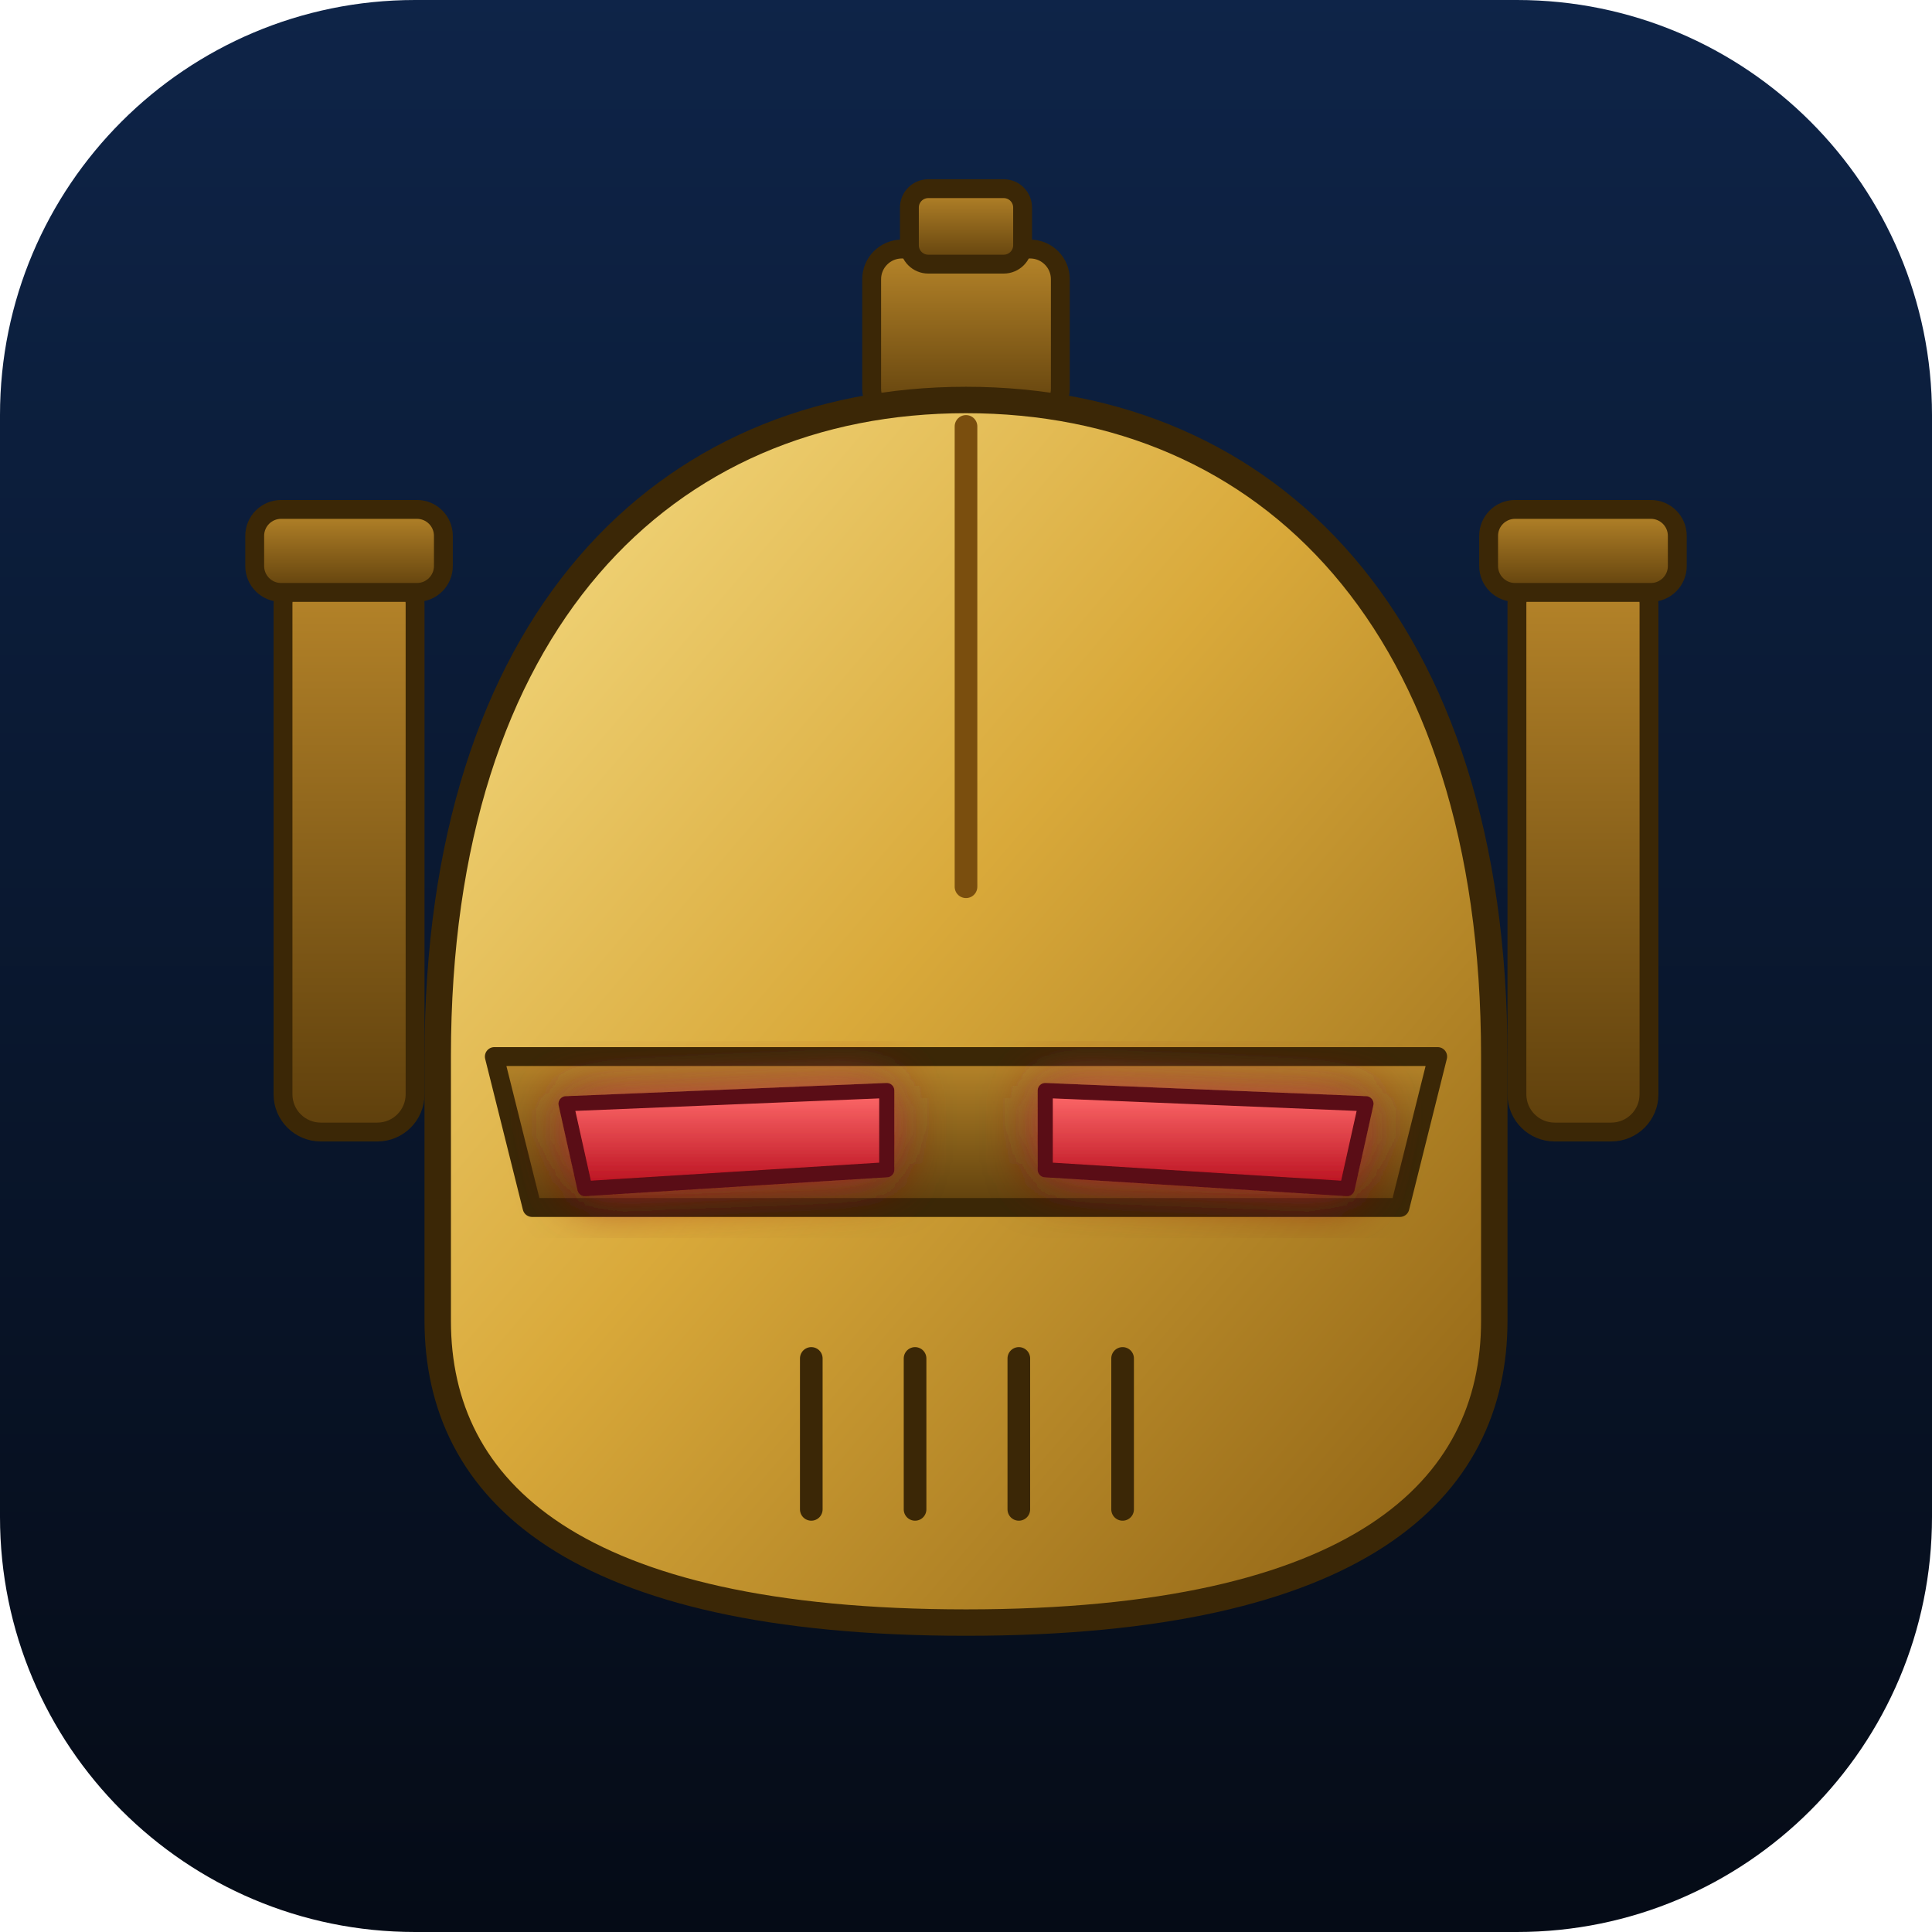
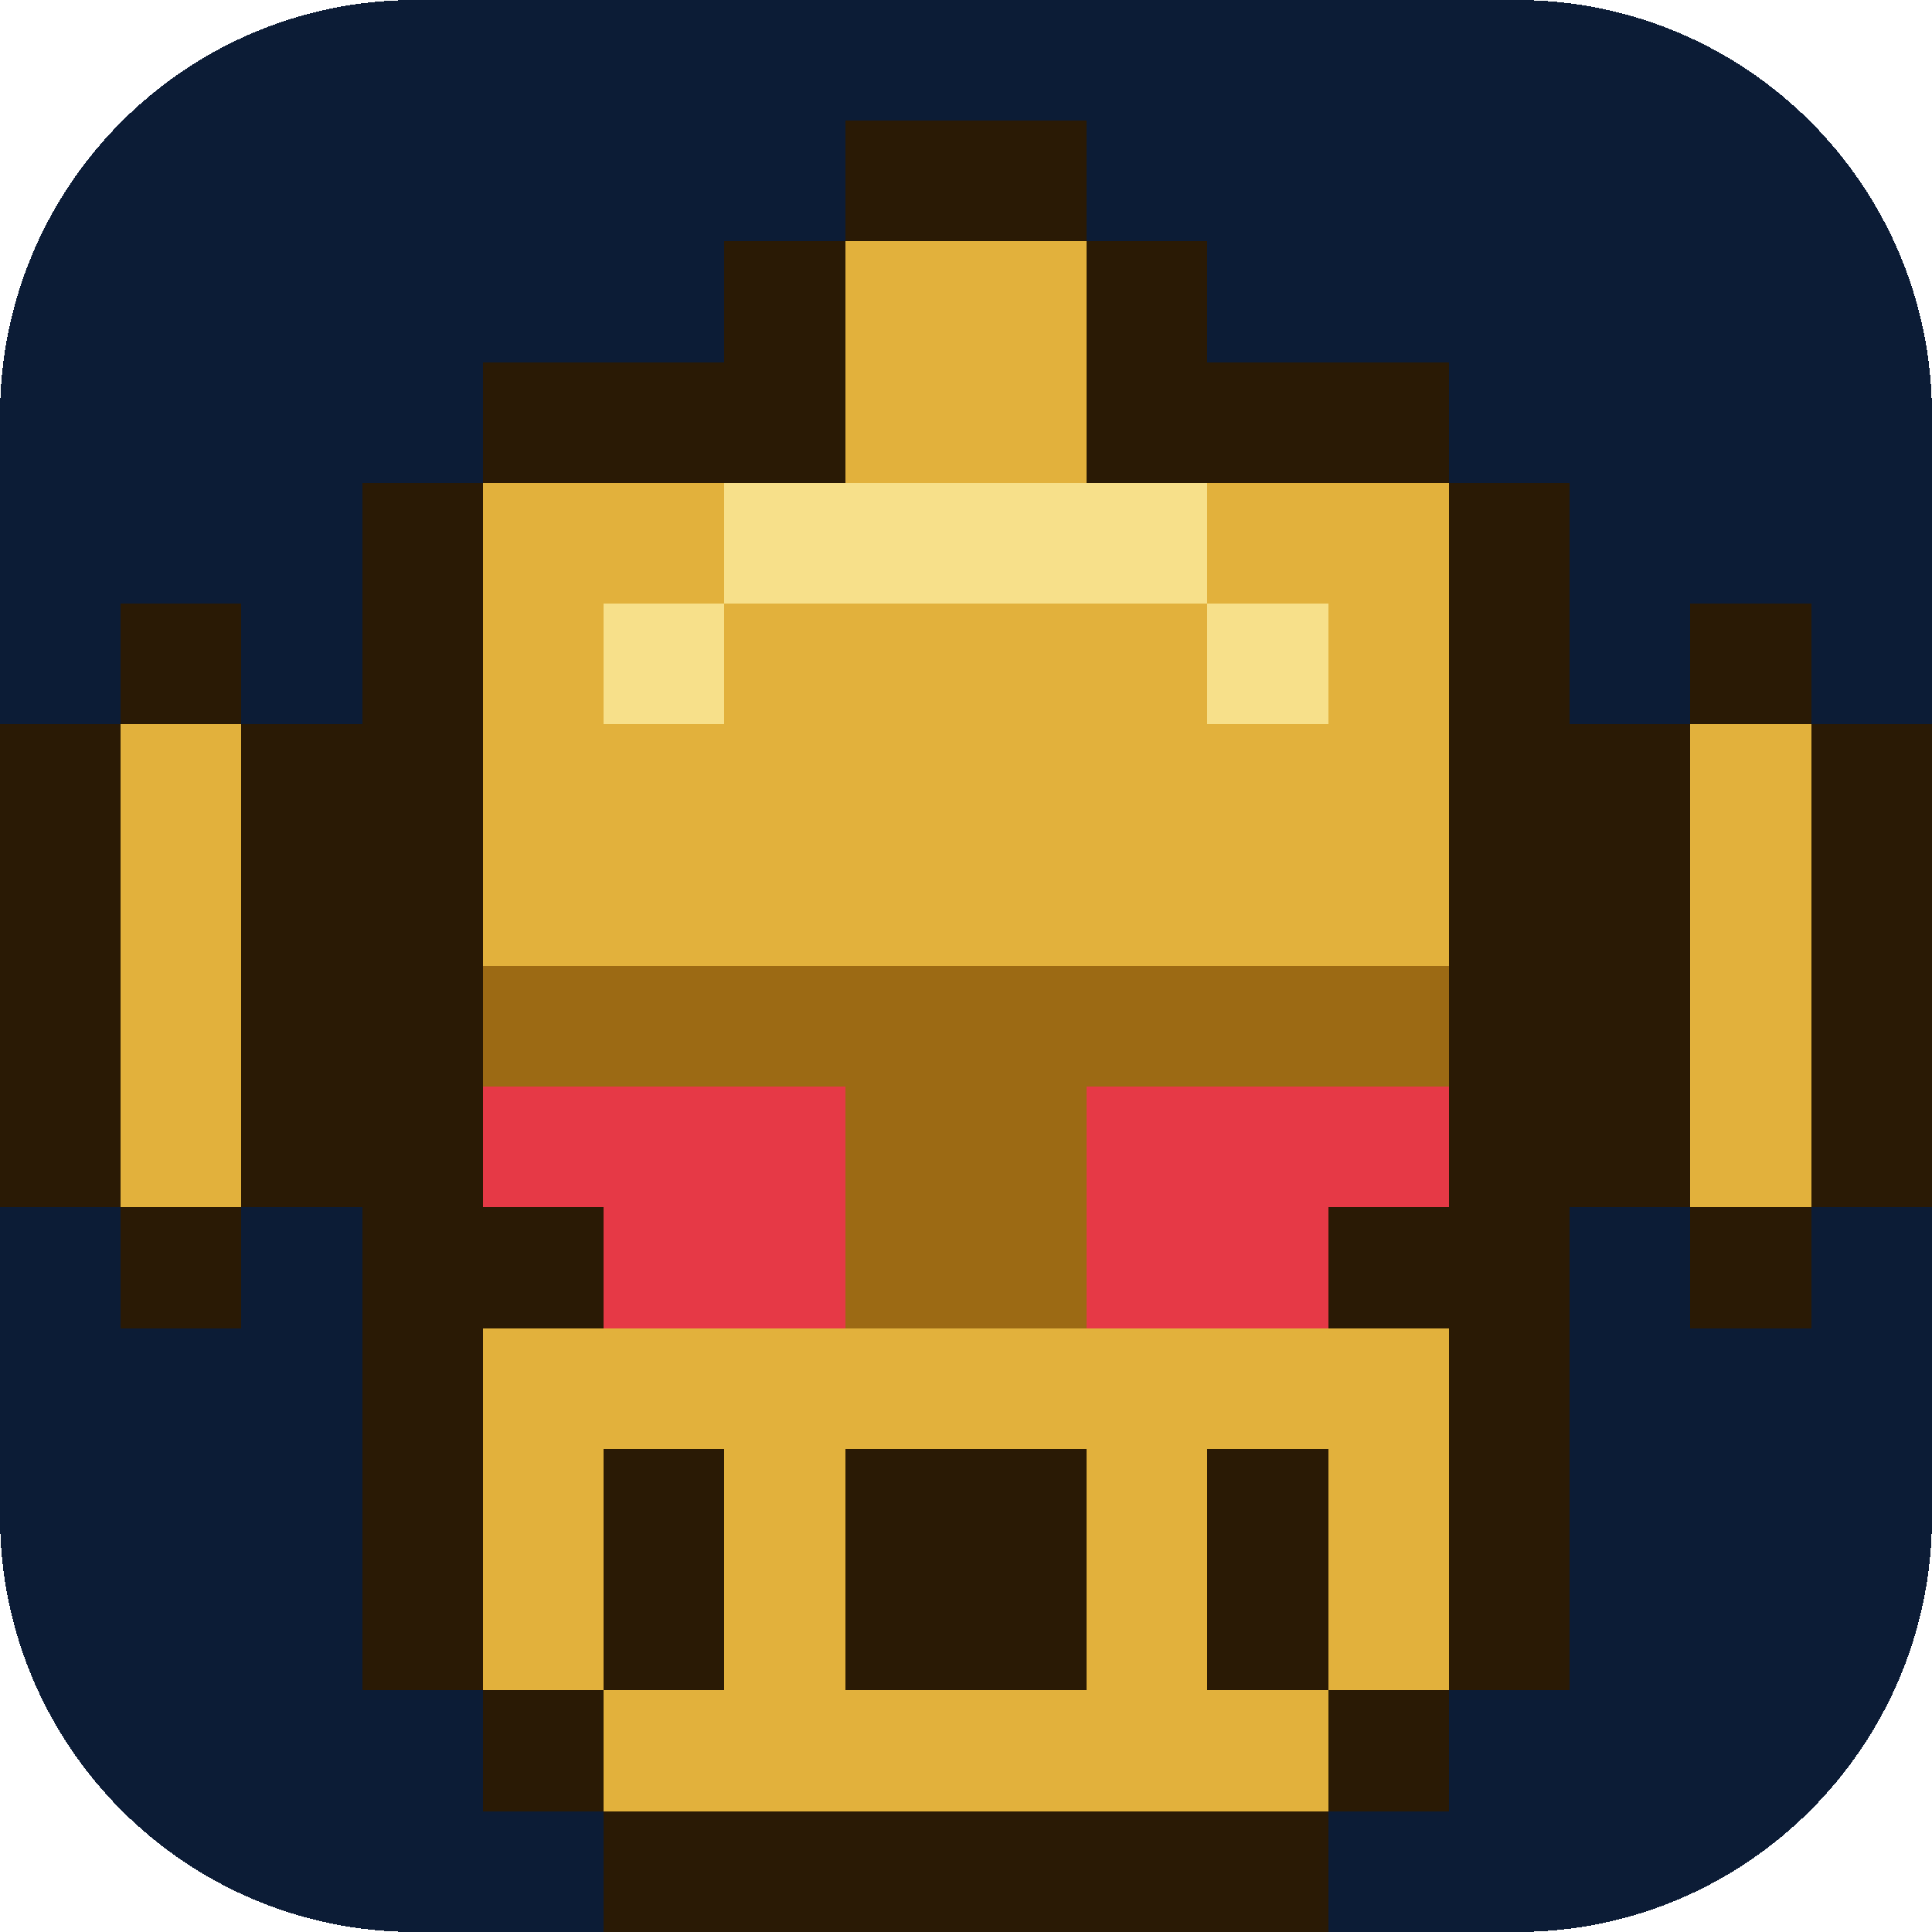
- <svg xmlns="http://www.w3.org/2000/svg" viewBox="0 0 1024 1024" width="1024" height="1024">
-   <defs>
-     <linearGradient id="bg" x1="0" y1="0" x2="0" y2="1">
-       <stop offset="0" stop-color="#0E2448" />
-       <stop offset="1" stop-color="#050B16" />
-     </linearGradient>
-     <linearGradient id="gold" x1="0" y1="0" x2="1" y2="1">
-       <stop offset="0" stop-color="#F7E08A" />
-       <stop offset="0.45" stop-color="#D9A93A" />
-       <stop offset="1" stop-color="#8A5E12" />
-     </linearGradient>
-     <linearGradient id="goldDark" x1="0" y1="0" x2="0" y2="1">
-       <stop offset="0" stop-color="#B8862A" />
-       <stop offset="1" stop-color="#5E3F0C" />
-     </linearGradient>
-     <linearGradient id="eye" x1="0" y1="0" x2="0" y2="1">
-       <stop offset="0" stop-color="#FF6B6B" />
-       <stop offset="1" stop-color="#B80F1E" />
-     </linearGradient>
-     <filter id="glow" x="-50%" y="-50%" width="200%" height="200%">
-       <feGaussianBlur stdDeviation="14" result="b" />
-       <feMerge>
-         <feMergeNode in="b" />
-         <feMergeNode in="SourceGraphic" />
-       </feMerge>
-     </filter>
-   </defs>
-   <rect width="1024" height="1024" rx="220" fill="url(#bg)" />
-   <g fill="url(#goldDark)" stroke="#3B2706" stroke-width="10">
-     <rect x="150" y="300" width="70" height="300" rx="20" />
-     <rect x="804" y="300" width="70" height="300" rx="20" />
-     <rect x="135" y="270" width="100" height="44" rx="14" />
-     <rect x="789" y="270" width="100" height="44" rx="14" />
-   </g>
-   <g fill="url(#goldDark)" stroke="#3B2706" stroke-width="10">
-     <rect x="462" y="132" width="100" height="90" rx="16" />
-     <rect x="482" y="100" width="60" height="40" rx="10" />
-   </g>
-   <path d="M232 560 C232 330 352 212 512 212 C672 212 792 330 792 560 L792 700 C792 790 720 860 512 860 C304 860 232 790 232 700 Z" fill="url(#gold)" stroke="#3B2706" stroke-width="14" stroke-linejoin="round" />
-   <path d="M512 226 L512 470" stroke="#7A4E0E" stroke-width="12" stroke-linecap="round" />
-   <path d="M290 560 L734 560" stroke="#7A4E0E" stroke-width="10" stroke-linecap="round" />
-   <path d="M262 560 L762 560 L742 640 L282 640 Z" fill="url(#goldDark)" stroke="#3B2706" stroke-width="10" stroke-linejoin="round" />
-   <g filter="url(#glow)">
-     <path d="M300 585 L470 578 L470 620 L310 630 Z" fill="url(#eye)" stroke="#5A0A12" stroke-width="8" stroke-linejoin="round" />
-     <path d="M724 585 L554 578 L554 620 L714 630 Z" fill="url(#eye)" stroke="#5A0A12" stroke-width="8" stroke-linejoin="round" />
-   </g>
-   <g stroke="#3B2706" stroke-width="12" stroke-linecap="round">
-     <path d="M430 720 L430 800" />
-     <path d="M485 720 L485 800" />
-     <path d="M540 720 L540 800" />
-     <path d="M595 720 L595 800" />
-   </g>
+ <svg xmlns="http://www.w3.org/2000/svg" viewBox="0 0 1024 1024" width="1024" height="1024" shape-rendering="crispEdges">
+   <rect width="1024" height="1024" rx="220" fill="#0C1C36" />
+   <rect x="448" y="64" width="128" height="64" fill="#2A1A05" />
+   <rect x="384" y="128" width="64" height="64" fill="#2A1A05" />
+   <rect x="448" y="128" width="128" height="64" fill="#E2B13C" />
+   <rect x="576" y="128" width="64" height="64" fill="#2A1A05" />
+   <rect x="256" y="192" width="192" height="64" fill="#2A1A05" />
+   <rect x="448" y="192" width="128" height="64" fill="#E2B13C" />
+   <rect x="576" y="192" width="192" height="64" fill="#2A1A05" />
+   <rect x="192" y="256" width="64" height="64" fill="#2A1A05" />
+   <rect x="256" y="256" width="128" height="64" fill="#E2B13C" />
+   <rect x="384" y="256" width="256" height="64" fill="#F7E08A" />
+   <rect x="640" y="256" width="128" height="64" fill="#E2B13C" />
+   <rect x="768" y="256" width="64" height="64" fill="#2A1A05" />
+   <rect x="64" y="320" width="64" height="64" fill="#2A1A05" />
+   <rect x="192" y="320" width="64" height="64" fill="#2A1A05" />
+   <rect x="256" y="320" width="64" height="64" fill="#E2B13C" />
+   <rect x="320" y="320" width="64" height="64" fill="#F7E08A" />
+   <rect x="384" y="320" width="256" height="64" fill="#E2B13C" />
+   <rect x="640" y="320" width="64" height="64" fill="#F7E08A" />
+   <rect x="704" y="320" width="64" height="64" fill="#E2B13C" />
+   <rect x="768" y="320" width="64" height="64" fill="#2A1A05" />
+   <rect x="896" y="320" width="64" height="64" fill="#2A1A05" />
+   <rect x="0" y="384" width="64" height="64" fill="#2A1A05" />
+   <rect x="64" y="384" width="64" height="64" fill="#E2B13C" />
+   <rect x="128" y="384" width="128" height="64" fill="#2A1A05" />
+   <rect x="256" y="384" width="512" height="64" fill="#E2B13C" />
+   <rect x="768" y="384" width="128" height="64" fill="#2A1A05" />
+   <rect x="896" y="384" width="64" height="64" fill="#E2B13C" />
+   <rect x="960" y="384" width="64" height="64" fill="#2A1A05" />
+   <rect x="0" y="448" width="64" height="64" fill="#2A1A05" />
+   <rect x="64" y="448" width="64" height="64" fill="#E2B13C" />
+   <rect x="128" y="448" width="128" height="64" fill="#2A1A05" />
+   <rect x="256" y="448" width="512" height="64" fill="#E2B13C" />
+   <rect x="768" y="448" width="128" height="64" fill="#2A1A05" />
+   <rect x="896" y="448" width="64" height="64" fill="#E2B13C" />
+   <rect x="960" y="448" width="64" height="64" fill="#2A1A05" />
+   <rect x="0" y="512" width="64" height="64" fill="#2A1A05" />
+   <rect x="64" y="512" width="64" height="64" fill="#E2B13C" />
+   <rect x="128" y="512" width="128" height="64" fill="#2A1A05" />
+   <rect x="256" y="512" width="512" height="64" fill="#9C6A14" />
+   <rect x="768" y="512" width="128" height="64" fill="#2A1A05" />
+   <rect x="896" y="512" width="64" height="64" fill="#E2B13C" />
+   <rect x="960" y="512" width="64" height="64" fill="#2A1A05" />
+   <rect x="0" y="576" width="64" height="64" fill="#2A1A05" />
+   <rect x="64" y="576" width="64" height="64" fill="#E2B13C" />
+   <rect x="128" y="576" width="128" height="64" fill="#2A1A05" />
+   <rect x="256" y="576" width="192" height="64" fill="#E63946" />
+   <rect x="448" y="576" width="128" height="64" fill="#9C6A14" />
+   <rect x="576" y="576" width="192" height="64" fill="#E63946" />
+   <rect x="768" y="576" width="128" height="64" fill="#2A1A05" />
+   <rect x="896" y="576" width="64" height="64" fill="#E2B13C" />
+   <rect x="960" y="576" width="64" height="64" fill="#2A1A05" />
+   <rect x="64" y="640" width="64" height="64" fill="#2A1A05" />
+   <rect x="192" y="640" width="128" height="64" fill="#2A1A05" />
+   <rect x="320" y="640" width="128" height="64" fill="#E63946" />
+   <rect x="448" y="640" width="128" height="64" fill="#9C6A14" />
+   <rect x="576" y="640" width="128" height="64" fill="#E63946" />
+   <rect x="704" y="640" width="128" height="64" fill="#2A1A05" />
+   <rect x="896" y="640" width="64" height="64" fill="#2A1A05" />
+   <rect x="192" y="704" width="64" height="64" fill="#2A1A05" />
+   <rect x="256" y="704" width="512" height="64" fill="#E2B13C" />
+   <rect x="768" y="704" width="64" height="64" fill="#2A1A05" />
+   <rect x="192" y="768" width="64" height="64" fill="#2A1A05" />
+   <rect x="256" y="768" width="64" height="64" fill="#E2B13C" />
+   <rect x="320" y="768" width="64" height="64" fill="#2A1A05" />
+   <rect x="384" y="768" width="64" height="64" fill="#E2B13C" />
+   <rect x="448" y="768" width="128" height="64" fill="#2A1A05" />
+   <rect x="576" y="768" width="64" height="64" fill="#E2B13C" />
+   <rect x="640" y="768" width="64" height="64" fill="#2A1A05" />
+   <rect x="704" y="768" width="64" height="64" fill="#E2B13C" />
+   <rect x="768" y="768" width="64" height="64" fill="#2A1A05" />
+   <rect x="192" y="832" width="64" height="64" fill="#2A1A05" />
+   <rect x="256" y="832" width="64" height="64" fill="#E2B13C" />
+   <rect x="320" y="832" width="64" height="64" fill="#2A1A05" />
+   <rect x="384" y="832" width="64" height="64" fill="#E2B13C" />
+   <rect x="448" y="832" width="128" height="64" fill="#2A1A05" />
+   <rect x="576" y="832" width="64" height="64" fill="#E2B13C" />
+   <rect x="640" y="832" width="64" height="64" fill="#2A1A05" />
+   <rect x="704" y="832" width="64" height="64" fill="#E2B13C" />
+   <rect x="768" y="832" width="64" height="64" fill="#2A1A05" />
+   <rect x="256" y="896" width="64" height="64" fill="#2A1A05" />
+   <rect x="320" y="896" width="384" height="64" fill="#E2B13C" />
+   <rect x="704" y="896" width="64" height="64" fill="#2A1A05" />
+   <rect x="320" y="960" width="384" height="64" fill="#2A1A05" />
</svg>
